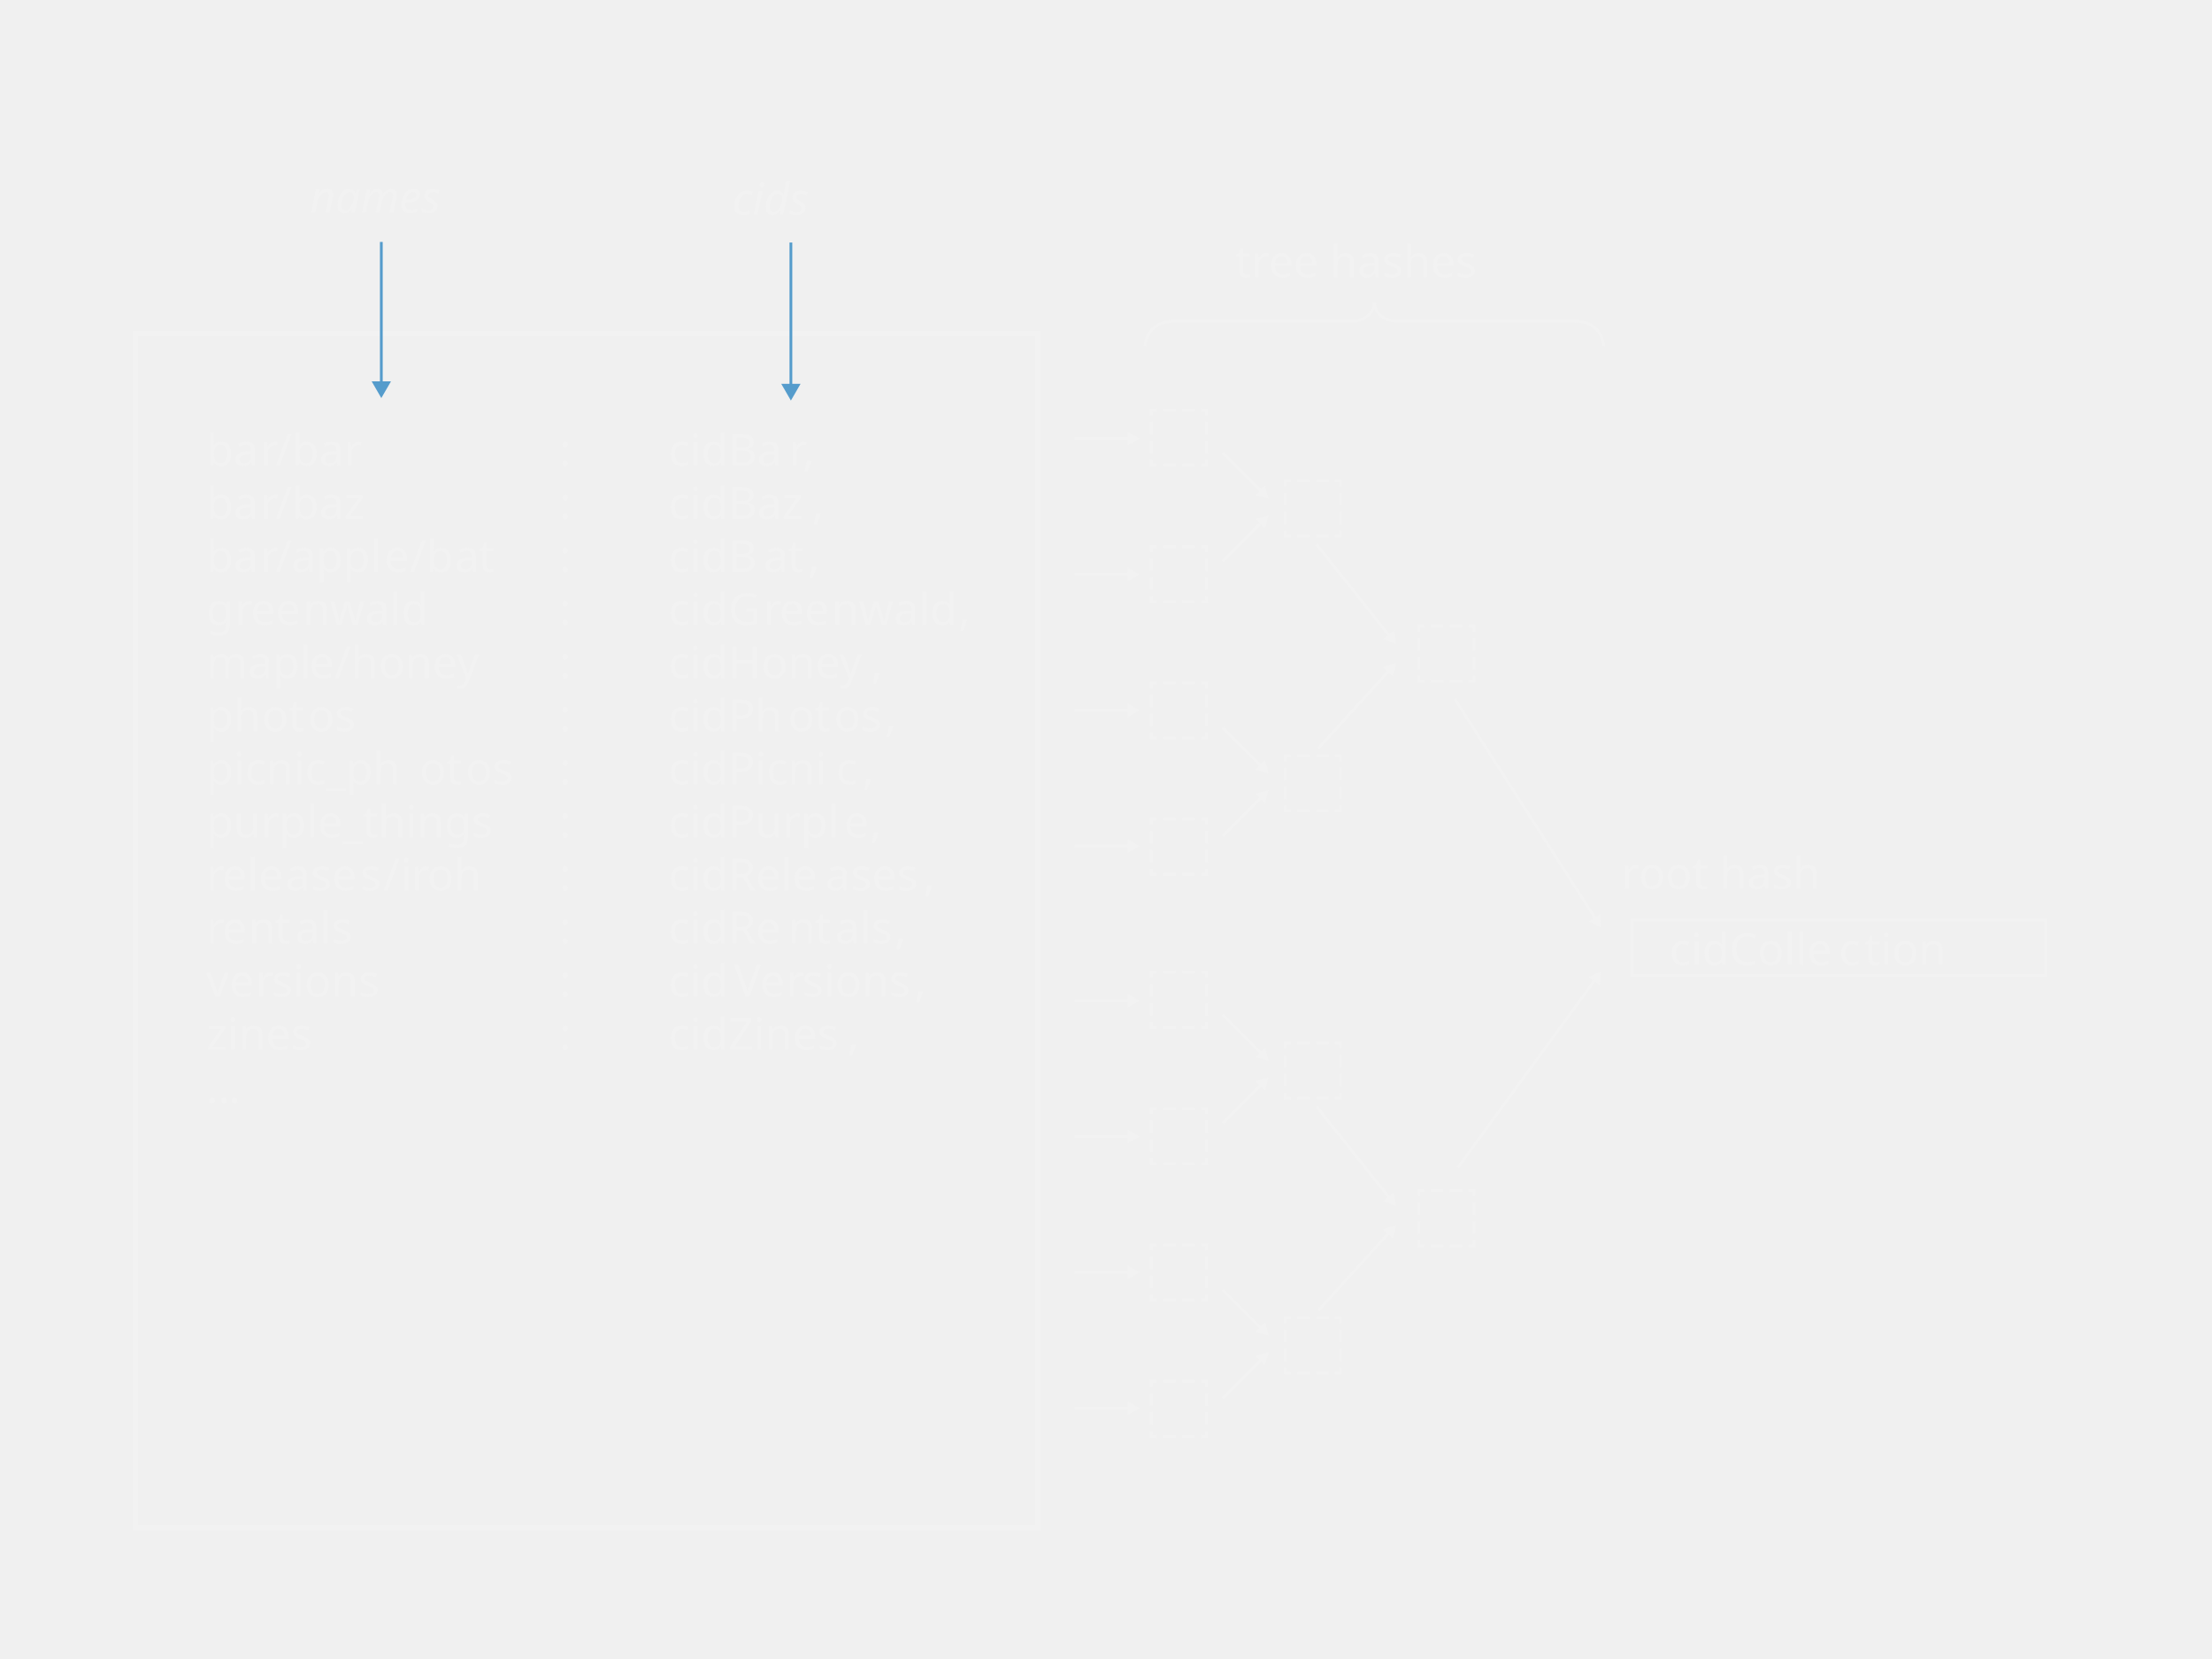
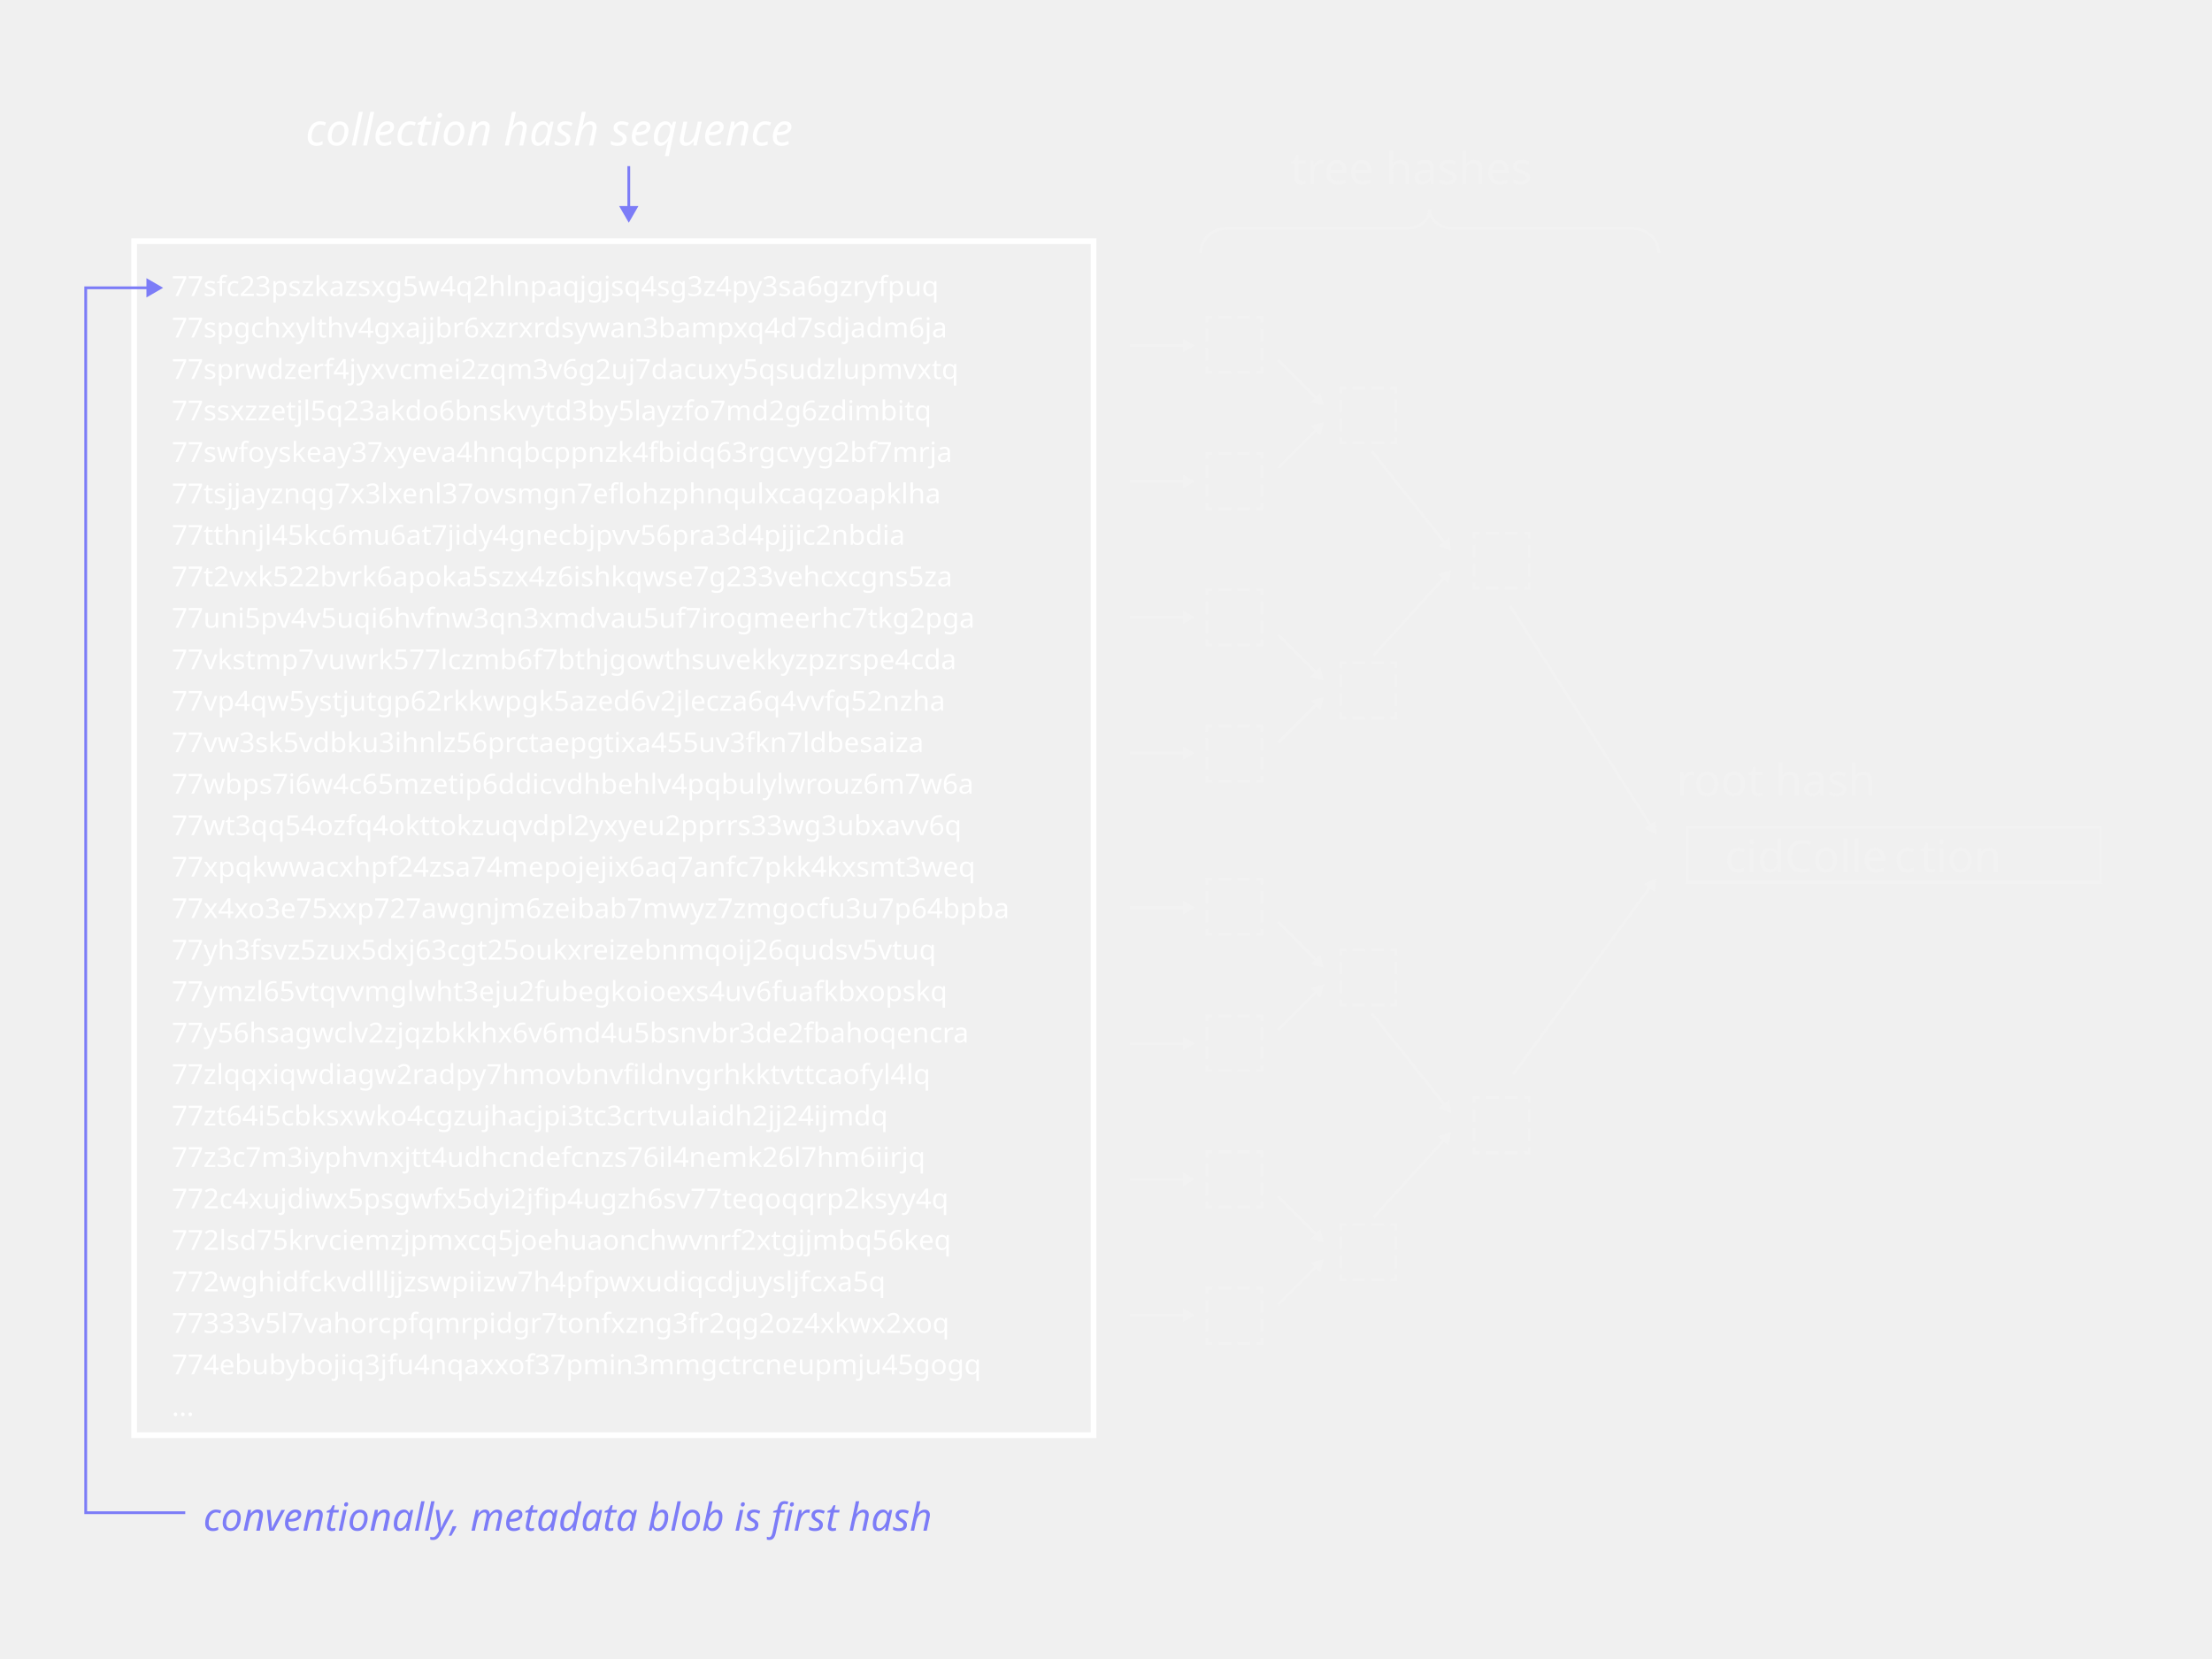
<svg xmlns="http://www.w3.org/2000/svg" id="Layer_1" viewBox="0 0 800 600">
  <defs>
-     <style>.cls-1{font-family:SpaceMono-Regular, 'Space Mono';}.cls-1,.cls-2,.cls-3{font-size:16px;}.cls-1,.cls-2,.cls-3,.cls-4{fill:#f2f2f2;}.cls-5{letter-spacing:-.01em;}.cls-2{font-family:SpaceGrotesk-Regular, 'Space Grotesk';}.cls-6{letter-spacing:0em;}.cls-7{letter-spacing:-.02em;}.cls-8{letter-spacing:-.02em;}.cls-9{letter-spacing:-.03em;}.cls-3{font-family:SpaceMono-Italic, 'Space Mono';font-style:italic;}.cls-10{fill:#559ccc;}.cls-11{letter-spacing:0em;}.cls-12{stroke-dasharray:0 0 4.56 2.28;}.cls-12,.cls-13,.cls-14,.cls-15{fill:none;stroke-miterlimit:10;}.cls-12,.cls-13,.cls-15{stroke:#f2f2f2;}.cls-16{letter-spacing:-.02em;}.cls-17{letter-spacing:0em;}.cls-18{letter-spacing:.02em;}.cls-19{letter-spacing:0em;}.cls-20{letter-spacing:-.02em;}.cls-21{letter-spacing:-.04em;}.cls-22{letter-spacing:-.01em;}.cls-23{letter-spacing:0em;}.cls-24{letter-spacing:0em;}.cls-13{stroke-width:2px;}.cls-14{stroke:#559ccc;}.cls-25{letter-spacing:0em;}.cls-26{letter-spacing:0em;}.cls-27{letter-spacing:0em;}.cls-28{letter-spacing:-.02em;}.cls-29{letter-spacing:0em;}.cls-30{letter-spacing:-.03em;}.cls-31{letter-spacing:-.03em;}.cls-32{letter-spacing:0em;}.cls-33{letter-spacing:-.06em;}.cls-34{letter-spacing:-.03em;}</style>
+     <style>.cls-1,.cls-2,.cls-3{font-size:16px;}.cls-1,.cls-2,.cls-4{fill:#f2f2f2;}.cls-1,.cls-5{font-family:SpaceMono-Regular, 'Space Mono';}.cls-2{font-family:SpaceGrotesk-Regular, 'Space Grotesk';}.cls-6{letter-spacing:-.02em;}.cls-3,.cls-5{fill:#fff;}.cls-3,.cls-7{font-family:SpaceMono-Italic, 'Space Mono';font-style:italic;}.cls-8{stroke-dasharray:0 0 4.56 2.28;}.cls-8,.cls-9,.cls-10,.cls-11{fill:none;stroke-miterlimit:10;}.cls-8,.cls-11{stroke:#f2f2f2;}.cls-5{font-size:10px;}.cls-9{stroke:#fff;stroke-width:2.06px;}.cls-10{stroke:#7c7cf7;}.cls-4,.cls-12{stroke-width:0px;}.cls-12,.cls-7{fill:#7c7cf7;}.cls-7{font-size:14px;}</style>
  </defs>
-   <text class="cls-2" transform="translate(74.62 168.45)">
-     <tspan x="0" y="0">ba</tspan>
-     <tspan class="cls-9" x="19.5" y="0">r</tspan>
-     <tspan x="24.99" y="0">/bar</tspan>
-     <tspan x="0" y="19.2">ba</tspan>
-     <tspan class="cls-9" x="19.5" y="19.2">r</tspan>
-     <tspan x="24.99" y="19.2">/baz</tspan>
-     <tspan x="0" y="38.4">ba</tspan>
-     <tspan class="cls-9" x="19.5" y="38.4">r</tspan>
-     <tspan class="cls-28" x="24.99" y="38.4">/</tspan>
-     <tspan x="30.67" y="38.4">appl</tspan>
-     <tspan class="cls-16" x="64.4" y="38.4">e</tspan>
-     <tspan x="73.58" y="38.4">/b</tspan>
-     <tspan class="cls-34" x="89.81" y="38.4">a</tspan>
-     <tspan class="cls-25" x="98.5" y="38.4">t</tspan>
-     <tspan x="0" y="57.6">g</tspan>
-     <tspan class="cls-20" x="10.27" y="57.6">r</tspan>
-     <tspan class="cls-26" x="16.02" y="57.6">ee</tspan>
-     <tspan class="cls-32" x="34.96" y="57.6">n</tspan>
-     <tspan class="cls-11" x="44.69" y="57.6">w</tspan>
-     <tspan x="57.36" y="57.6">ald</tspan>
-     <tspan x="0" y="76.8">mapl</tspan>
-     <tspan class="cls-20" x="37.18" y="76.8">e</tspan>
-     <tspan x="46.37" y="76.8">/honey</tspan>
-     <tspan x="0" y="96">ph</tspan>
-     <tspan class="cls-8" x="20.11" y="96">o</tspan>
-     <tspan class="cls-20" x="29.68" y="96">t</tspan>
-     <tspan x="36.75" y="96">os</tspan>
-     <tspan x="0" y="115.2">picnic_ph</tspan>
-     <tspan class="cls-8" x="77.12" y="115.2">o</tspan>
-     <tspan class="cls-20" x="86.69" y="115.2">t</tspan>
-     <tspan x="93.76" y="115.2">os</tspan>
-     <tspan x="0" y="134.4">purple_things</tspan>
-     <tspan class="cls-20" x="0" y="153.6">r</tspan>
-     <tspan x="5.74" y="153.6">ele</tspan>
-     <tspan class="cls-24" x="28.61" y="153.6">a</tspan>
-     <tspan x="37.74" y="153.6">se</tspan>
-     <tspan class="cls-24" x="55.65" y="153.6">s</tspan>
-     <tspan class="cls-18" x="64.02" y="153.6">/</tspan>
-     <tspan x="70.22" y="153.6">i</tspan>
-     <tspan class="cls-20" x="74.14" y="153.6">r</tspan>
-     <tspan x="79.89" y="153.6">oh</tspan>
-     <tspan class="cls-20" x="0" y="172.8">r</tspan>
-     <tspan x="5.74" y="172.8">e</tspan>
-     <tspan class="cls-22" x="15.22" y="172.8">n</tspan>
-     <tspan class="cls-6" x="24.8" y="172.8">t</tspan>
-     <tspan x="32.11" y="172.8">als</tspan>
-     <tspan class="cls-7" x="0" y="192">v</tspan>
-     <tspan x="8.3" y="192">e</tspan>
-     <tspan class="cls-27" x="17.78" y="192">r</tspan>
-     <tspan x="23.65" y="192">sions</tspan>
-     <tspan x="0" y="211.2">zines</tspan>
-     <tspan x="0" y="230.4">..</tspan>
-     <tspan class="cls-30" x="8.1" y="230.4">.</tspan>
-   </text>
-   <text class="cls-2" transform="translate(241.77 168.45)">
-     <tspan x="0" y="0">cidBa</tspan>
-     <tspan class="cls-33" x="43.57" y="0">r</tspan>
-     <tspan class="cls-30" x="48.58" y="0">,</tspan>
-     <tspan x="0" y="19.2">cidBaz</tspan>
-     <tspan class="cls-31" x="51.9" y="19.2">,</tspan>
-     <tspan x="0" y="38.4">cidB</tspan>
-     <tspan class="cls-34" x="34.37" y="38.4">a</tspan>
-     <tspan class="cls-26" x="43.06" y="38.4">t</tspan>
-     <tspan class="cls-30" x="50.42" y="38.4">,</tspan>
-     <tspan x="0" y="57.6">cidG</tspan>
-     <tspan class="cls-20" x="34.35" y="57.6">r</tspan>
-     <tspan x="40.1" y="57.6">ee</tspan>
-     <tspan class="cls-29" x="59.04" y="57.6">n</tspan>
-     <tspan class="cls-19" x="68.77" y="57.6">w</tspan>
-     <tspan x="81.44" y="57.6">ald</tspan>
-     <tspan class="cls-31" x="104.86" y="57.6">,</tspan>
-     <tspan x="0" y="76.8">cidHoney</tspan>
-     <tspan class="cls-31" x="73.25" y="76.8">,</tspan>
-     <tspan x="0" y="96">cidPh</tspan>
-     <tspan class="cls-7" x="43.22" y="96">o</tspan>
-     <tspan class="cls-16" x="52.78" y="96">t</tspan>
-     <tspan class="cls-26" x="59.86" y="96">os</tspan>
-     <tspan class="cls-31" x="78.18" y="96">,</tspan>
-     <tspan x="0" y="115.2">cidPicni</tspan>
-     <tspan class="cls-17" x="60.62" y="115.2">c</tspan>
-     <tspan class="cls-31" x="70.08" y="115.2">,</tspan>
-     <tspan x="0" y="134.4">cidPurpl</tspan>
-     <tspan class="cls-17" x="63.46" y="134.4">e</tspan>
-     <tspan class="cls-31" x="72.82" y="134.4">,</tspan>
-     <tspan x="0" y="153.6">cidRele</tspan>
-     <tspan class="cls-23" x="56.75" y="153.6">a</tspan>
-     <tspan x="65.89" y="153.6">ses</tspan>
-     <tspan class="cls-31" x="92.22" y="153.6">,</tspan>
-     <tspan x="0" y="172.8">cidRe</tspan>
-     <tspan class="cls-22" x="43.36" y="172.8">n</tspan>
-     <tspan class="cls-6" x="52.94" y="172.8">t</tspan>
-     <tspan class="cls-25" x="60.26" y="172.8">als</tspan>
-     <tspan class="cls-30" x="81.81" y="172.8">,</tspan>
-     <tspan x="0" y="192">cid</tspan>
-     <tspan class="cls-21" x="23.79" y="192">V</tspan>
-     <tspan class="cls-26" x="33.1" y="192">e</tspan>
-     <tspan class="cls-5" x="42.58" y="192">r</tspan>
-     <tspan class="cls-26" x="48.45" y="192">sions</tspan>
-     <tspan class="cls-30" x="88.93" y="192">,</tspan>
-     <tspan x="0" y="211.2">cidZines</tspan>
-     <tspan class="cls-31" x="64.66" y="211.2">,</tspan>
-   </text>
-   <text class="cls-2" transform="translate(202.24 168.45)">
-     <tspan x="0" y="0">:</tspan>
-     <tspan x="0" y="19.2">:</tspan>
-     <tspan x="0" y="38.4">:</tspan>
-     <tspan x="0" y="57.6">:</tspan>
-     <tspan x="0" y="76.8">:</tspan>
-     <tspan x="0" y="96">:</tspan>
-     <tspan x="0" y="115.2">:</tspan>
-     <tspan x="0" y="134.4">:</tspan>
-     <tspan x="0" y="153.6">:</tspan>
-     <tspan x="0" y="172.8">:</tspan>
-     <tspan x="0" y="192">:</tspan>
-     <tspan x="0" y="211.2">:</tspan>
-   </text>
-   <line class="cls-15" x1="388.63" y1="509.31" x2="408.53" y2="509.31" />
-   <polygon class="cls-4" points="407.8 511.8 412.11 509.31 407.8 506.82 407.8 511.8" />
-   <line class="cls-15" x1="442.2" y1="163.74" x2="456.27" y2="177.8" />
-   <polygon class="cls-4" points="453.99 179.05 458.81 180.34 457.52 175.53 453.99 179.05" />
-   <line class="cls-15" x1="442.2" y1="202.95" x2="456.27" y2="188.89" />
-   <polygon class="cls-4" points="457.52 191.16 458.81 186.35 453.99 187.64 457.52 191.16" />
-   <line class="cls-15" x1="476.16" y1="196.9" x2="502.62" y2="230.1" />
-   <polygon class="cls-4" points="500.21 231.09 504.85 232.91 504.11 227.98 500.21 231.09" />
-   <line class="cls-15" x1="476.79" y1="270.69" x2="502.44" y2="242.47" />
-   <polygon class="cls-4" points="503.79 244.69 504.85 239.82 500.1 241.33 503.79 244.69" />
-   <line class="cls-15" x1="526.14" y1="252.8" x2="577.15" y2="332.46" />
-   <polygon class="cls-4" points="574.66 333.19 579.08 335.49 578.85 330.51 574.66 333.19" />
-   <line class="cls-15" x1="527.29" y1="422.22" x2="576.97" y2="354.24" />
-   <polygon class="cls-4" points="578.55 356.3 579.08 351.34 574.52 353.36 578.55 356.3" />
-   <line class="cls-15" x1="388.63" y1="460.18" x2="408.53" y2="460.18" />
-   <polygon class="cls-4" points="407.8 462.67 412.11 460.18 407.8 457.69 407.8 462.67" />
-   <line class="cls-15" x1="388.63" y1="411.05" x2="408.53" y2="411.05" />
-   <polygon class="cls-4" points="407.8 413.54 412.11 411.05 407.8 408.56 407.8 413.54" />
-   <line class="cls-15" x1="388.63" y1="361.92" x2="408.53" y2="361.92" />
-   <polygon class="cls-4" points="407.8 364.41 412.11 361.92 407.8 359.43 407.8 364.41" />
-   <polyline class="cls-15" points="418.42 168.27 416.42 168.27 416.42 166.27" />
-   <line class="cls-12" x1="416.42" y1="164" x2="416.42" y2="151.46" />
-   <polyline class="cls-15" points="416.42 150.32 416.42 148.32 418.42 148.32" />
-   <line class="cls-12" x1="420.7" y1="148.32" x2="433.23" y2="148.32" />
-   <polyline class="cls-15" points="434.37 148.32 436.37 148.32 436.37 150.32" />
-   <line class="cls-12" x1="436.37" y1="152.6" x2="436.37" y2="165.14" />
-   <polyline class="cls-15" points="436.37 166.27 436.37 168.27 434.37 168.27" />
-   <line class="cls-12" x1="432.09" y1="168.27" x2="419.56" y2="168.27" />
-   <polyline class="cls-15" points="466.87 193.89 464.87 193.89 464.87 191.89" />
-   <line class="cls-12" x1="464.87" y1="189.61" x2="464.87" y2="177.07" />
-   <polyline class="cls-15" points="464.87 175.93 464.87 173.93 466.87 173.93" />
-   <line class="cls-12" x1="469.15" y1="173.93" x2="481.68" y2="173.93" />
-   <polyline class="cls-15" points="482.82 173.93 484.82 173.93 484.82 175.93" />
-   <line class="cls-12" x1="484.82" y1="178.21" x2="484.82" y2="190.75" />
-   <polyline class="cls-15" points="484.82 191.89 484.82 193.89 482.82 193.89" />
-   <line class="cls-12" x1="480.54" y1="193.89" x2="468.01" y2="193.89" />
-   <rect class="cls-15" x="655.01" y="268.04" width="19.95" height="149.55" transform="translate(1007.8 -322.17) rotate(90)" />
-   <polyline class="cls-15" points="515.15 246.4 513.15 246.4 513.15 244.4" />
-   <line class="cls-12" x1="513.15" y1="242.12" x2="513.15" y2="229.59" />
-   <polyline class="cls-15" points="513.15 228.45 513.15 226.45 515.15 226.45" />
-   <line class="cls-12" x1="517.43" y1="226.45" x2="529.96" y2="226.45" />
-   <polyline class="cls-15" points="531.1 226.45 533.1 226.45 533.1 228.45" />
-   <line class="cls-12" x1="533.1" y1="230.73" x2="533.1" y2="243.26" />
-   <polyline class="cls-15" points="533.1 244.4 533.1 246.4 531.1 246.4" />
-   <line class="cls-12" x1="528.82" y1="246.4" x2="516.29" y2="246.4" />
-   <line class="cls-15" x1="442.2" y1="263.13" x2="456.27" y2="277.19" />
-   <polygon class="cls-4" points="453.99 278.44 458.81 279.73 457.52 274.91 453.99 278.44" />
-   <line class="cls-15" x1="442.2" y1="302.34" x2="456.27" y2="288.27" />
-   <polygon class="cls-4" points="457.52 290.55 458.81 285.74 453.99 287.03 457.52 290.55" />
-   <polyline class="cls-15" points="466.87 293.27 464.87 293.27 464.87 291.27" />
-   <line class="cls-12" x1="464.87" y1="289" x2="464.87" y2="276.46" />
-   <polyline class="cls-15" points="464.87 275.32 464.87 273.32 466.87 273.32" />
-   <line class="cls-12" x1="469.15" y1="273.32" x2="481.68" y2="273.32" />
-   <polyline class="cls-15" points="482.82 273.32 484.82 273.32 484.82 275.32" />
-   <line class="cls-12" x1="484.82" y1="277.6" x2="484.82" y2="290.14" />
-   <polyline class="cls-15" points="484.82 291.27 484.82 293.27 482.82 293.27" />
-   <line class="cls-12" x1="480.54" y1="293.27" x2="468.01" y2="293.27" />
-   <polyline class="cls-15" points="418.42 217.59 416.42 217.59 416.42 215.59" />
-   <line class="cls-12" x1="416.42" y1="213.31" x2="416.42" y2="200.78" />
-   <polyline class="cls-15" points="416.42 199.64 416.42 197.64 418.42 197.64" />
-   <line class="cls-12" x1="420.7" y1="197.64" x2="433.23" y2="197.64" />
-   <polyline class="cls-15" points="434.37 197.64 436.37 197.64 436.37 199.64" />
-   <line class="cls-12" x1="436.37" y1="201.92" x2="436.37" y2="214.45" />
-   <polyline class="cls-15" points="436.37 215.59 436.37 217.59 434.37 217.59" />
-   <line class="cls-12" x1="432.09" y1="217.59" x2="419.56" y2="217.59" />
-   <polyline class="cls-15" points="418.42 266.91 416.42 266.91 416.42 264.91" />
-   <line class="cls-12" x1="416.42" y1="262.63" x2="416.42" y2="250.1" />
-   <polyline class="cls-15" points="416.42 248.96 416.42 246.96 418.42 246.96" />
-   <line class="cls-12" x1="420.7" y1="246.96" x2="433.23" y2="246.96" />
-   <polyline class="cls-15" points="434.37 246.96 436.37 246.96 436.37 248.96" />
-   <line class="cls-12" x1="436.37" y1="251.24" x2="436.37" y2="263.77" />
-   <polyline class="cls-15" points="436.37 264.91 436.37 266.91 434.37 266.91" />
-   <line class="cls-12" x1="432.09" y1="266.91" x2="419.56" y2="266.91" />
-   <polyline class="cls-15" points="418.42 316.23 416.42 316.23 416.42 314.23" />
-   <line class="cls-12" x1="416.42" y1="311.95" x2="416.42" y2="299.41" />
-   <polyline class="cls-15" points="416.42 298.27 416.42 296.27 418.42 296.27" />
-   <line class="cls-12" x1="420.7" y1="296.27" x2="433.23" y2="296.27" />
-   <polyline class="cls-15" points="434.37 296.27 436.37 296.27 436.37 298.27" />
-   <line class="cls-12" x1="436.37" y1="300.55" x2="436.37" y2="313.09" />
-   <polyline class="cls-15" points="436.37 314.23 436.37 316.23 434.37 316.23" />
-   <line class="cls-12" x1="432.09" y1="316.23" x2="419.56" y2="316.23" />
-   <line class="cls-15" x1="388.63" y1="306.02" x2="408.53" y2="306.02" />
-   <polygon class="cls-4" points="407.8 308.51 412.11 306.02 407.8 303.52 407.8 308.51" />
-   <line class="cls-15" x1="442.2" y1="367.03" x2="456.27" y2="381.1" />
-   <polygon class="cls-4" points="453.99 382.35 458.81 383.64 457.52 378.82 453.99 382.35" />
-   <line class="cls-15" x1="442.2" y1="406.25" x2="456.27" y2="392.18" />
-   <polygon class="cls-4" points="457.52 394.46 458.81 389.64 453.99 390.93 457.52 394.46" />
-   <line class="cls-15" x1="476.16" y1="400.19" x2="502.62" y2="433.4" />
-   <polygon class="cls-4" points="500.21 434.38 504.85 436.2 504.11 431.27 500.21 434.38" />
-   <line class="cls-15" x1="476.79" y1="473.98" x2="502.44" y2="445.76" />
-   <polygon class="cls-4" points="503.79 447.98 504.85 443.11 500.1 444.63 503.79 447.98" />
-   <line class="cls-15" x1="388.63" y1="256.89" x2="408.53" y2="256.89" />
-   <polygon class="cls-4" points="407.8 259.38 412.11 256.89 407.8 254.39 407.8 259.38" />
-   <line class="cls-15" x1="388.63" y1="207.76" x2="408.53" y2="207.76" />
-   <polygon class="cls-4" points="407.8 210.25 412.11 207.76 407.8 205.26 407.8 210.25" />
-   <line class="cls-15" x1="388.63" y1="158.63" x2="408.53" y2="158.63" />
-   <polygon class="cls-4" points="407.8 161.12 412.11 158.63 407.8 156.13 407.8 161.12" />
-   <polyline class="cls-15" points="418.42 371.57 416.42 371.57 416.42 369.57" />
-   <line class="cls-12" x1="416.42" y1="367.29" x2="416.42" y2="354.76" />
-   <polyline class="cls-15" points="416.42 353.62 416.42 351.62 418.42 351.62" />
-   <line class="cls-12" x1="420.7" y1="351.62" x2="433.23" y2="351.62" />
-   <polyline class="cls-15" points="434.37 351.62 436.37 351.62 436.37 353.62" />
-   <line class="cls-12" x1="436.37" y1="355.89" x2="436.37" y2="368.43" />
-   <polyline class="cls-15" points="436.37 369.57 436.37 371.57 434.37 371.57" />
-   <line class="cls-12" x1="432.09" y1="371.57" x2="419.56" y2="371.57" />
-   <polyline class="cls-15" points="466.87 397.18 464.87 397.18 464.87 395.18" />
-   <line class="cls-12" x1="464.87" y1="392.9" x2="464.87" y2="380.37" />
-   <polyline class="cls-15" points="464.87 379.23 464.87 377.23 466.87 377.23" />
-   <line class="cls-12" x1="469.15" y1="377.23" x2="481.68" y2="377.23" />
-   <polyline class="cls-15" points="482.82 377.23 484.82 377.23 484.82 379.23" />
-   <line class="cls-12" x1="484.82" y1="381.51" x2="484.82" y2="394.04" />
-   <polyline class="cls-15" points="484.82 395.18 484.82 397.18 482.82 397.18" />
-   <line class="cls-12" x1="480.54" y1="397.18" x2="468.01" y2="397.18" />
-   <polyline class="cls-15" points="515.15 450.54 513.15 450.54 513.15 448.54" />
-   <line class="cls-12" x1="513.15" y1="446.27" x2="513.15" y2="433.73" />
-   <polyline class="cls-15" points="513.15 432.59 513.15 430.59 515.15 430.59" />
-   <line class="cls-12" x1="517.43" y1="430.59" x2="529.96" y2="430.59" />
-   <polyline class="cls-15" points="531.1 430.59 533.1 430.59 533.1 432.59" />
-   <line class="cls-12" x1="533.1" y1="434.87" x2="533.1" y2="447.41" />
-   <polyline class="cls-15" points="533.1 448.54 533.1 450.54 531.1 450.54" />
-   <line class="cls-12" x1="528.82" y1="450.54" x2="516.29" y2="450.54" />
-   <line class="cls-15" x1="442.2" y1="466.42" x2="456.27" y2="480.49" />
-   <polygon class="cls-4" points="453.99 481.73 458.81 483.02 457.52 478.21 453.99 481.73" />
-   <line class="cls-15" x1="442.2" y1="505.64" x2="456.27" y2="491.57" />
-   <polygon class="cls-4" points="457.52 493.85 458.81 489.03 453.99 490.32 457.52 493.85" />
-   <polyline class="cls-15" points="466.87 496.57 464.87 496.57 464.87 494.57" />
-   <line class="cls-12" x1="464.87" y1="492.29" x2="464.87" y2="479.75" />
-   <polyline class="cls-15" points="464.87 478.62 464.87 476.62 466.87 476.62" />
-   <line class="cls-12" x1="469.15" y1="476.62" x2="481.68" y2="476.62" />
-   <polyline class="cls-15" points="482.82 476.62 484.82 476.62 484.82 478.62" />
-   <line class="cls-12" x1="484.82" y1="480.89" x2="484.82" y2="493.43" />
-   <polyline class="cls-15" points="484.82 494.57 484.82 496.57 482.82 496.57" />
-   <line class="cls-12" x1="480.54" y1="496.57" x2="468.01" y2="496.57" />
-   <polyline class="cls-15" points="418.42 420.89 416.42 420.89 416.42 418.89" />
-   <line class="cls-12" x1="416.42" y1="416.61" x2="416.42" y2="404.07" />
-   <polyline class="cls-15" points="416.42 402.93 416.42 400.93 418.42 400.93" />
-   <line class="cls-12" x1="420.7" y1="400.93" x2="433.23" y2="400.93" />
-   <polyline class="cls-15" points="434.37 400.93 436.37 400.93 436.37 402.93" />
-   <line class="cls-12" x1="436.37" y1="405.21" x2="436.37" y2="417.75" />
-   <polyline class="cls-15" points="436.37 418.89 436.37 420.89 434.37 420.89" />
-   <line class="cls-12" x1="432.09" y1="420.89" x2="419.56" y2="420.89" />
-   <polyline class="cls-15" points="418.42 470.2 416.42 470.2 416.42 468.2" />
-   <line class="cls-12" x1="416.42" y1="465.92" x2="416.42" y2="453.39" />
-   <polyline class="cls-15" points="416.42 452.25 416.42 450.25 418.42 450.25" />
-   <line class="cls-12" x1="420.7" y1="450.25" x2="433.23" y2="450.25" />
-   <polyline class="cls-15" points="434.37 450.25 436.37 450.25 436.37 452.25" />
-   <line class="cls-12" x1="436.37" y1="454.53" x2="436.37" y2="467.06" />
-   <polyline class="cls-15" points="436.37 468.2 436.37 470.2 434.37 470.2" />
-   <line class="cls-12" x1="432.09" y1="470.2" x2="419.56" y2="470.2" />
-   <polyline class="cls-15" points="418.42 519.52 416.42 519.52 416.42 517.52" />
-   <line class="cls-12" x1="416.42" y1="515.24" x2="416.42" y2="502.71" />
-   <polyline class="cls-15" points="416.42 501.57 416.42 499.57 418.42 499.57" />
-   <line class="cls-12" x1="420.7" y1="499.57" x2="433.23" y2="499.57" />
-   <polyline class="cls-15" points="434.37 499.57 436.37 499.57 436.37 501.57" />
-   <line class="cls-12" x1="436.37" y1="503.85" x2="436.37" y2="516.38" />
-   <polyline class="cls-15" points="436.37 517.52 436.37 519.52 434.37 519.52" />
-   <line class="cls-12" x1="432.09" y1="519.52" x2="419.56" y2="519.52" />
-   <rect class="cls-13" x="49.01" y="120.63" width="326.4" height="431.84" />
-   <text class="cls-1" transform="translate(446.72 100.26)">
+   <line class="cls-11" x1="408.63" y1="475.65" x2="428.53" y2="475.65" />
+   <polygon class="cls-4" points="427.8 478.15 432.11 475.65 427.8 473.16 427.8 478.15" />
+   <line class="cls-11" x1="462.2" y1="130.08" x2="476.27" y2="144.15" />
+   <polygon class="cls-4" points="473.99 145.4 478.81 146.69 477.52 141.87 473.99 145.4" />
+   <line class="cls-11" x1="462.2" y1="169.3" x2="476.27" y2="155.23" />
+   <polygon class="cls-4" points="477.52 157.51 478.81 152.69 473.99 153.98 477.52 157.51" />
+   <line class="cls-11" x1="496.16" y1="163.24" x2="522.62" y2="196.45" />
+   <polygon class="cls-4" points="520.21 197.43 524.85 199.25 524.11 194.32 520.21 197.43" />
+   <line class="cls-11" x1="496.79" y1="237.03" x2="522.44" y2="208.81" />
+   <polygon class="cls-4" points="523.79 211.03 524.85 206.16 520.1 207.68 523.79 211.03" />
+   <line class="cls-11" x1="546.14" y1="219.15" x2="597.15" y2="298.81" />
+   <polygon class="cls-4" points="594.66 299.54 599.08 301.83 598.85 296.85 594.66 299.54" />
+   <line class="cls-11" x1="547.29" y1="388.56" x2="596.97" y2="320.58" />
+   <polygon class="cls-4" points="598.55 322.64 599.08 317.69 594.52 319.7 598.55 322.64" />
+   <line class="cls-11" x1="408.63" y1="426.52" x2="428.53" y2="426.52" />
+   <polygon class="cls-4" points="427.8 429.02 432.11 426.52 427.8 424.03 427.8 429.02" />
+   <line class="cls-11" x1="408.63" y1="377.39" x2="428.53" y2="377.39" />
+   <polygon class="cls-4" points="427.8 379.89 432.11 377.39 427.8 374.9 427.8 379.89" />
+   <line class="cls-11" x1="408.63" y1="328.27" x2="428.53" y2="328.27" />
+   <polygon class="cls-4" points="427.8 330.76 432.11 328.27 427.8 325.77 427.8 330.76" />
+   <polyline class="cls-11" points="438.42 134.62 436.42 134.62 436.42 132.62" />
+   <line class="cls-8" x1="436.42" y1="130.34" x2="436.42" y2="117.81" />
+   <polyline class="cls-11" points="436.42 116.67 436.42 114.67 438.42 114.67" />
+   <line class="cls-8" x1="440.7" y1="114.67" x2="453.23" y2="114.67" />
+   <polyline class="cls-11" points="454.37 114.67 456.37 114.67 456.37 116.67" />
+   <line class="cls-8" x1="456.37" y1="118.95" x2="456.37" y2="131.48" />
+   <polyline class="cls-11" points="456.37 132.62 456.37 134.62 454.37 134.62" />
+   <line class="cls-8" x1="452.09" y1="134.62" x2="439.56" y2="134.62" />
+   <polyline class="cls-11" points="486.87 160.23 484.87 160.23 484.87 158.23" />
+   <line class="cls-8" x1="484.87" y1="155.95" x2="484.87" y2="143.42" />
+   <polyline class="cls-11" points="484.87 142.28 484.87 140.28 486.87 140.28" />
+   <line class="cls-8" x1="489.15" y1="140.28" x2="501.68" y2="140.28" />
+   <polyline class="cls-11" points="502.82 140.28 504.82 140.28 504.82 142.28" />
+   <line class="cls-8" x1="504.82" y1="144.56" x2="504.82" y2="157.09" />
+   <polyline class="cls-11" points="504.82 158.23 504.82 160.23 502.82 160.23" />
+   <line class="cls-8" x1="500.54" y1="160.23" x2="488.01" y2="160.23" />
+   <rect class="cls-11" x="675.01" y="234.38" width="19.95" height="149.55" transform="translate(994.14 -375.83) rotate(90)" />
+   <polyline class="cls-11" points="535.15 212.75 533.15 212.75 533.15 210.75" />
+   <line class="cls-8" x1="533.15" y1="208.47" x2="533.15" y2="195.93" />
+   <polyline class="cls-11" points="533.15 194.8 533.15 192.8 535.15 192.8" />
+   <line class="cls-8" x1="537.43" y1="192.8" x2="549.96" y2="192.8" />
+   <polyline class="cls-11" points="551.1 192.8 553.1 192.8 553.1 194.8" />
+   <line class="cls-8" x1="553.1" y1="197.07" x2="553.1" y2="209.61" />
+   <polyline class="cls-11" points="553.1 210.75 553.1 212.75 551.1 212.75" />
+   <line class="cls-8" x1="548.82" y1="212.75" x2="536.29" y2="212.75" />
+   <line class="cls-11" x1="462.2" y1="229.47" x2="476.27" y2="243.54" />
+   <polygon class="cls-4" points="473.99 244.78 478.81 246.07 477.52 241.26 473.99 244.78" />
+   <line class="cls-11" x1="462.2" y1="268.69" x2="476.27" y2="254.62" />
+   <polygon class="cls-4" points="477.52 256.9 478.81 252.08 473.99 253.37 477.52 256.9" />
+   <polyline class="cls-11" points="486.87 259.62 484.87 259.62 484.87 257.62" />
+   <line class="cls-8" x1="484.87" y1="255.34" x2="484.87" y2="242.81" />
+   <polyline class="cls-11" points="484.87 241.67 484.87 239.67 486.87 239.67" />
+   <line class="cls-8" x1="489.15" y1="239.67" x2="501.68" y2="239.67" />
+   <polyline class="cls-11" points="502.82 239.67 504.82 239.67 504.82 241.67" />
+   <line class="cls-8" x1="504.82" y1="243.94" x2="504.82" y2="256.48" />
+   <polyline class="cls-11" points="504.82 257.62 504.82 259.62 502.82 259.62" />
+   <line class="cls-8" x1="500.54" y1="259.62" x2="488.01" y2="259.62" />
+   <polyline class="cls-11" points="438.42 183.94 436.42 183.94 436.42 181.94" />
+   <line class="cls-8" x1="436.42" y1="179.66" x2="436.42" y2="167.12" />
+   <polyline class="cls-11" points="436.42 165.98 436.42 163.98 438.42 163.98" />
+   <line class="cls-8" x1="440.7" y1="163.98" x2="453.23" y2="163.98" />
+   <polyline class="cls-11" points="454.37 163.98 456.37 163.98 456.37 165.98" />
+   <line class="cls-8" x1="456.37" y1="168.26" x2="456.37" y2="180.8" />
+   <polyline class="cls-11" points="456.37 181.94 456.37 183.94 454.37 183.94" />
+   <line class="cls-8" x1="452.09" y1="183.94" x2="439.56" y2="183.94" />
+   <polyline class="cls-11" points="438.42 233.25 436.42 233.25 436.42 231.25" />
+   <line class="cls-8" x1="436.42" y1="228.98" x2="436.42" y2="216.44" />
+   <polyline class="cls-11" points="436.42 215.3 436.42 213.3 438.42 213.3" />
+   <line class="cls-8" x1="440.7" y1="213.3" x2="453.23" y2="213.3" />
+   <polyline class="cls-11" points="454.37 213.3 456.37 213.3 456.37 215.3" />
+   <line class="cls-8" x1="456.37" y1="217.58" x2="456.37" y2="230.11" />
+   <polyline class="cls-11" points="456.37 231.25 456.37 233.25 454.37 233.25" />
+   <line class="cls-8" x1="452.09" y1="233.25" x2="439.56" y2="233.25" />
+   <polyline class="cls-11" points="438.42 282.57 436.42 282.57 436.42 280.57" />
+   <line class="cls-8" x1="436.42" y1="278.29" x2="436.42" y2="265.76" />
+   <polyline class="cls-11" points="436.42 264.62 436.42 262.62 438.42 262.62" />
+   <line class="cls-8" x1="440.7" y1="262.62" x2="453.23" y2="262.62" />
+   <polyline class="cls-11" points="454.37 262.62 456.37 262.62 456.37 264.62" />
+   <line class="cls-8" x1="456.37" y1="266.9" x2="456.37" y2="279.43" />
+   <polyline class="cls-11" points="456.37 280.57 456.37 282.57 454.37 282.57" />
+   <line class="cls-8" x1="452.09" y1="282.57" x2="439.56" y2="282.57" />
+   <line class="cls-11" x1="408.63" y1="272.36" x2="428.53" y2="272.36" />
+   <polygon class="cls-4" points="427.8 274.85 432.11 272.36 427.8 269.87 427.8 274.85" />
+   <line class="cls-11" x1="462.2" y1="333.38" x2="476.27" y2="347.44" />
+   <polygon class="cls-4" points="473.99 348.69 478.81 349.98 477.52 345.16 473.99 348.69" />
+   <line class="cls-11" x1="462.2" y1="372.59" x2="476.27" y2="358.52" />
+   <polygon class="cls-4" points="477.52 360.8 478.81 355.99 473.99 357.28 477.52 360.8" />
+   <line class="cls-11" x1="496.16" y1="366.54" x2="522.62" y2="399.74" />
+   <polygon class="cls-4" points="520.21 400.72 524.85 402.55 524.11 397.62 520.21 400.72" />
+   <line class="cls-11" x1="496.79" y1="440.32" x2="522.44" y2="412.11" />
+   <polygon class="cls-4" points="523.79 414.33 524.85 409.45 520.1 410.97 523.79 414.33" />
+   <line class="cls-11" x1="408.63" y1="223.23" x2="428.53" y2="223.23" />
+   <polygon class="cls-4" points="427.8 225.72 432.11 223.23 427.8 220.74 427.8 225.72" />
+   <line class="cls-11" x1="408.63" y1="174.1" x2="428.53" y2="174.1" />
+   <polygon class="cls-4" points="427.8 176.59 432.11 174.1 427.8 171.61 427.8 176.59" />
+   <line class="cls-11" x1="408.63" y1="124.97" x2="428.53" y2="124.97" />
+   <polygon class="cls-4" points="427.8 127.47 432.11 124.97 427.8 122.48 427.8 127.47" />
+   <polyline class="cls-11" points="438.42 337.91 436.42 337.91 436.42 335.91" />
+   <line class="cls-8" x1="436.42" y1="333.63" x2="436.42" y2="321.1" />
+   <polyline class="cls-11" points="436.42 319.96 436.42 317.96 438.42 317.96" />
+   <line class="cls-8" x1="440.7" y1="317.96" x2="453.23" y2="317.96" />
+   <polyline class="cls-11" points="454.37 317.96 456.37 317.96 456.37 319.96" />
+   <line class="cls-8" x1="456.37" y1="322.24" x2="456.37" y2="334.77" />
+   <polyline class="cls-11" points="456.37 335.91 456.37 337.91 454.37 337.91" />
+   <line class="cls-8" x1="452.09" y1="337.91" x2="439.56" y2="337.91" />
+   <polyline class="cls-11" points="486.87 363.52 484.87 363.52 484.87 361.52" />
+   <line class="cls-8" x1="484.87" y1="359.25" x2="484.87" y2="346.71" />
+   <polyline class="cls-11" points="484.87 345.57 484.87 343.57 486.87 343.57" />
+   <line class="cls-8" x1="489.15" y1="343.57" x2="501.68" y2="343.57" />
+   <polyline class="cls-11" points="502.82 343.57 504.82 343.57 504.82 345.57" />
+   <line class="cls-8" x1="504.82" y1="347.85" x2="504.82" y2="360.38" />
+   <polyline class="cls-11" points="504.82 361.52 504.82 363.52 502.82 363.52" />
+   <line class="cls-8" x1="500.54" y1="363.52" x2="488.01" y2="363.52" />
+   <polyline class="cls-11" points="535.15 416.89 533.15 416.89 533.15 414.89" />
+   <line class="cls-8" x1="533.15" y1="412.61" x2="533.15" y2="400.08" />
+   <polyline class="cls-11" points="533.15 398.94 533.15 396.94 535.15 396.94" />
+   <line class="cls-8" x1="537.43" y1="396.94" x2="549.96" y2="396.94" />
+   <polyline class="cls-11" points="551.1 396.94 553.1 396.94 553.1 398.94" />
+   <line class="cls-8" x1="553.1" y1="401.22" x2="553.1" y2="413.75" />
+   <polyline class="cls-11" points="553.1 414.89 553.1 416.89 551.1 416.89" />
+   <line class="cls-8" x1="548.82" y1="416.89" x2="536.29" y2="416.89" />
+   <line class="cls-11" x1="462.2" y1="432.76" x2="476.27" y2="446.83" />
+   <polygon class="cls-4" points="473.99 448.08 478.81 449.37 477.52 444.55 473.99 448.08" />
+   <line class="cls-11" x1="462.2" y1="471.98" x2="476.27" y2="457.91" />
+   <polygon class="cls-4" points="477.52 460.19 478.81 455.37 473.99 456.67 477.52 460.19" />
+   <polyline class="cls-11" points="486.87 462.91 484.87 462.91 484.87 460.91" />
+   <line class="cls-8" x1="484.87" y1="458.63" x2="484.87" y2="446.1" />
+   <polyline class="cls-11" points="484.87 444.96 484.87 442.96 486.87 442.96" />
+   <line class="cls-8" x1="489.15" y1="442.96" x2="501.68" y2="442.96" />
+   <polyline class="cls-11" points="502.82 442.96 504.82 442.96 504.82 444.96" />
+   <line class="cls-8" x1="504.82" y1="447.24" x2="504.82" y2="459.77" />
+   <polyline class="cls-11" points="504.82 460.91 504.82 462.91 502.82 462.91" />
+   <line class="cls-8" x1="500.54" y1="462.91" x2="488.01" y2="462.91" />
+   <polyline class="cls-11" points="438.42 387.23 436.42 387.23 436.42 385.23" />
+   <line class="cls-8" x1="436.42" y1="382.95" x2="436.42" y2="370.42" />
+   <polyline class="cls-11" points="436.42 369.28 436.42 367.28 438.42 367.28" />
+   <line class="cls-8" x1="440.7" y1="367.28" x2="453.23" y2="367.28" />
+   <polyline class="cls-11" points="454.37 367.28 456.37 367.28 456.37 369.28" />
+   <line class="cls-8" x1="456.37" y1="371.56" x2="456.37" y2="384.09" />
+   <polyline class="cls-11" points="456.37 385.23 456.37 387.23 454.37 387.23" />
+   <line class="cls-8" x1="452.09" y1="387.23" x2="439.56" y2="387.23" />
+   <polyline class="cls-11" points="438.42 436.55 436.42 436.55 436.42 434.55" />
+   <line class="cls-8" x1="436.42" y1="432.27" x2="436.42" y2="419.73" />
+   <polyline class="cls-11" points="436.42 418.59 436.42 416.59 438.42 416.59" />
+   <line class="cls-8" x1="440.7" y1="416.59" x2="453.23" y2="416.59" />
+   <polyline class="cls-11" points="454.37 416.59 456.37 416.59 456.37 418.59" />
+   <line class="cls-8" x1="456.37" y1="420.87" x2="456.37" y2="433.41" />
+   <polyline class="cls-11" points="456.37 434.55 456.37 436.55 454.37 436.55" />
+   <line class="cls-8" x1="452.09" y1="436.55" x2="439.56" y2="436.55" />
+   <polyline class="cls-11" points="438.42 485.87 436.42 485.87 436.42 483.87" />
+   <line class="cls-8" x1="436.42" y1="481.59" x2="436.42" y2="469.05" />
+   <polyline class="cls-11" points="436.42 467.91 436.42 465.91 438.42 465.91" />
+   <line class="cls-8" x1="440.7" y1="465.91" x2="453.23" y2="465.91" />
+   <polyline class="cls-11" points="454.37 465.91 456.37 465.91 456.37 467.91" />
+   <line class="cls-8" x1="456.37" y1="470.19" x2="456.37" y2="482.73" />
+   <polyline class="cls-11" points="456.37 483.87 456.37 485.87 454.37 485.87" />
+   <line class="cls-8" x1="452.09" y1="485.87" x2="439.56" y2="485.87" />
+   <text class="cls-1" transform="translate(466.72 66.6)">
    <tspan x="0" y="0">tree hashes</tspan>
  </text>
-   <text class="cls-3" transform="translate(112.07 77.01)">
-     <tspan x="0" y="0">names</tspan>
-   </text>
-   <text class="cls-1" transform="translate(586.33 321.49)">
+   <text class="cls-1" transform="translate(606.33 287.83)">
    <tspan x="0" y="0">root hash</tspan>
  </text>
-   <text class="cls-2" transform="translate(603.82 349.01)">
+   <text class="cls-2" transform="translate(623.82 315.35)">
    <tspan x="0" y="0">cidColle</tspan>
-     <tspan class="cls-7" x="61.26" y="0">c</tspan>
+     <tspan class="cls-6" x="61.26" y="0">c</tspan>
    <tspan x="70.51" y="0">tion</tspan>
  </text>
-   <path class="cls-15" d="m414.17,125.18s0-9.01,10.71-9.01c10.71,0,61.02,0,64.56,0s7.5-2.8,7.5-6.31h.24c0,3.5,3.96,6.31,7.5,6.31h64.56c10.71,0,10.71,9.01,10.71,9.01" />
-   <line class="cls-14" x1="137.91" y1="138.95" x2="137.91" y2="87.5" />
-   <polygon class="cls-10" points="141.4 137.93 137.91 143.97 134.42 137.93 141.4 137.93" />
-   <text class="cls-3" transform="translate(264.86 77.68)">
-     <tspan x="0" y="0">cids</tspan>
-   </text>
-   <line class="cls-14" x1="286.04" y1="139.84" x2="286.04" y2="87.71" />
-   <polygon class="cls-10" points="289.53 138.82 286.04 144.87 282.55 138.82 289.53 138.82" />
+   <path class="cls-11" d="m434.17,91.53s0-9.01,10.71-9.01c10.71,0,61.02,0,64.56,0s7.5-2.8,7.5-6.31h.24c0,3.5,3.96,6.31,7.5,6.31h64.56c10.71,0,10.71,9.01,10.71,9.01" />
+   <text class="cls-5" transform="translate(62.12 107.04)">
+     <tspan x="0" y="0">77sfc23pszkazsxg5w4q2hlnpaqjgjsq4sg3z4py3sa6gzryfpuq</tspan>
+     <tspan x="0" y="15">77spgchxylthv4gxajjbr6xzrxrdsywan3bampxq4d7sdjadm6ja</tspan>
+     <tspan x="0" y="30">77sprwdzerf4jyxvcmei2zqm3v6g2uj7dacuxy5qsudzlupmvxtq</tspan>
+     <tspan x="0" y="45">77ssxzzetjl5q23akdo6bnskvytd3by5layzfo7md2g6zdimbitq</tspan>
+     <tspan x="0" y="60">77swfoyskeay37xyeva4hnqbcppnzk4fbidq63rgcvyg2bf7mrja</tspan>
+     <tspan x="0" y="75">77tsjjayznqg7x3lxenl37ovsmgn7eflohzphnqulxcaqzoapklha</tspan>
+     <tspan x="0" y="90">77tthnjl45kc6mu6at7jidy4gnecbjpvv56pra3d4pjjic2nbdia</tspan>
+     <tspan x="0" y="105">77t2vxk522bvrk6apoka5szx4z6ishkqwse7g233vehcxcgns5za</tspan>
+     <tspan x="0" y="120">77uni5pv4v5uqi6hvfnw3qn3xmdvau5uf7irogmeerhc7tkg2pga</tspan>
+     <tspan x="0" y="135">77vkstmp7vuwrk577lczmb6f7bthjgowthsuvekkyzpzrspe4cda</tspan>
+     <tspan x="0" y="150">77vp4qw5ystjutgp62rkkwpgk5azed6v2jlecza6q4vvfq52nzha</tspan>
+     <tspan x="0" y="165">77vw3sk5vdbku3ihnlz56prctaepgtixa455uv3fkn7ldbesaiza</tspan>
+     <tspan x="0" y="180">77wbps7i6w4c65mzetip6ddicvdhbehlv4pqbulylwrouz6m7w6a</tspan>
+     <tspan x="0" y="195">77wt3qq54ozfq4okttokzuqvdpl2yxyeu2pprrs33wg3ubxavv6q</tspan>
+     <tspan x="0" y="210">77xpqkwwacxhpf24zsa74mepojejix6aq7anfc7pkk4kxsmt3weq</tspan>
+     <tspan x="0" y="225">77x4xo3e75xxp727awgnjm6zeibab7mwyz7zmgocfu3u7p64bpba</tspan>
+     <tspan x="0" y="240">77yh3fsvz5zux5dxj63cgt25oukxreizebnmqoij26qudsv5vtuq</tspan>
+     <tspan x="0" y="255">77ymzl65vtqvvmglwht3eju2fubegkoioexs4uv6fuafkbxopskq</tspan>
+     <tspan x="0" y="270">77y56hsagwclv2zjqzbkkhx6v6md4u5bsnvbr3de2fbahoqencra</tspan>
+     <tspan x="0" y="285">77zlqqxiqwdiagw2radpy7hmovbnvfildnvgrhkktvttcaofyl4lq</tspan>
+     <tspan x="0" y="300">77zt64i5cbksxwko4cgzujhacjpi3tc3crtvulaidh2jj24ijmdq</tspan>
+     <tspan x="0" y="315">77z3c7m3iyphvnxjtt4udhcndefcnzs76il4nemk26l7hm6iirjq</tspan>
+     <tspan x="0" y="330">772c4xujdiwx5psgwfx5dyi2jfip4ugzh6sv77teqoqqrp2ksyy4q</tspan>
+     <tspan x="0" y="345">772lsd75krvciemzjpmxcq5joehuaonchwvnrf2xtgjjmbq56keq</tspan>
+     <tspan x="0" y="360">772wghidfckvdllljjzswpiizw7h4pfpwxudiqcdjuysljfcxa5q</tspan>
+     <tspan x="0" y="375">77333v5l7vahorcpfqmrpidgr7tonfxzng3fr2qg2oz4xkwx2xoq</tspan>
+     <tspan x="0" y="390">774ebubybojiq3jfu4nqaxxof37pmin3mmgctrcneupmju45gogq</tspan>
+     <tspan x="0" y="405">...</tspan>
+   </text>
+   <rect class="cls-9" x="48.51" y="87.22" width="346.99" height="431.84" />
+   <text class="cls-3" transform="translate(110.52 52.6)">
+     <tspan x="0" y="0">collection hash sequence</tspan>
+   </text>
+   <text class="cls-7" transform="translate(73.53 553.6)">
+     <tspan x="0" y="0">conventionally, metadata blob is first hash</tspan>
+   </text>
+   <line class="cls-10" x1="227.41" y1="60.09" x2="227.41" y2="75.54" />
+   <polygon class="cls-12" points="223.92 74.52 227.41 80.56 230.9 74.52 223.92 74.52" />
+   <polyline class="cls-10" points="53.98 104.09 31 104.09 31 547.09 67 547.09" />
+   <polygon class="cls-12" points="52.96 100.6 59 104.09 52.96 107.58 52.96 100.6" />
</svg>
